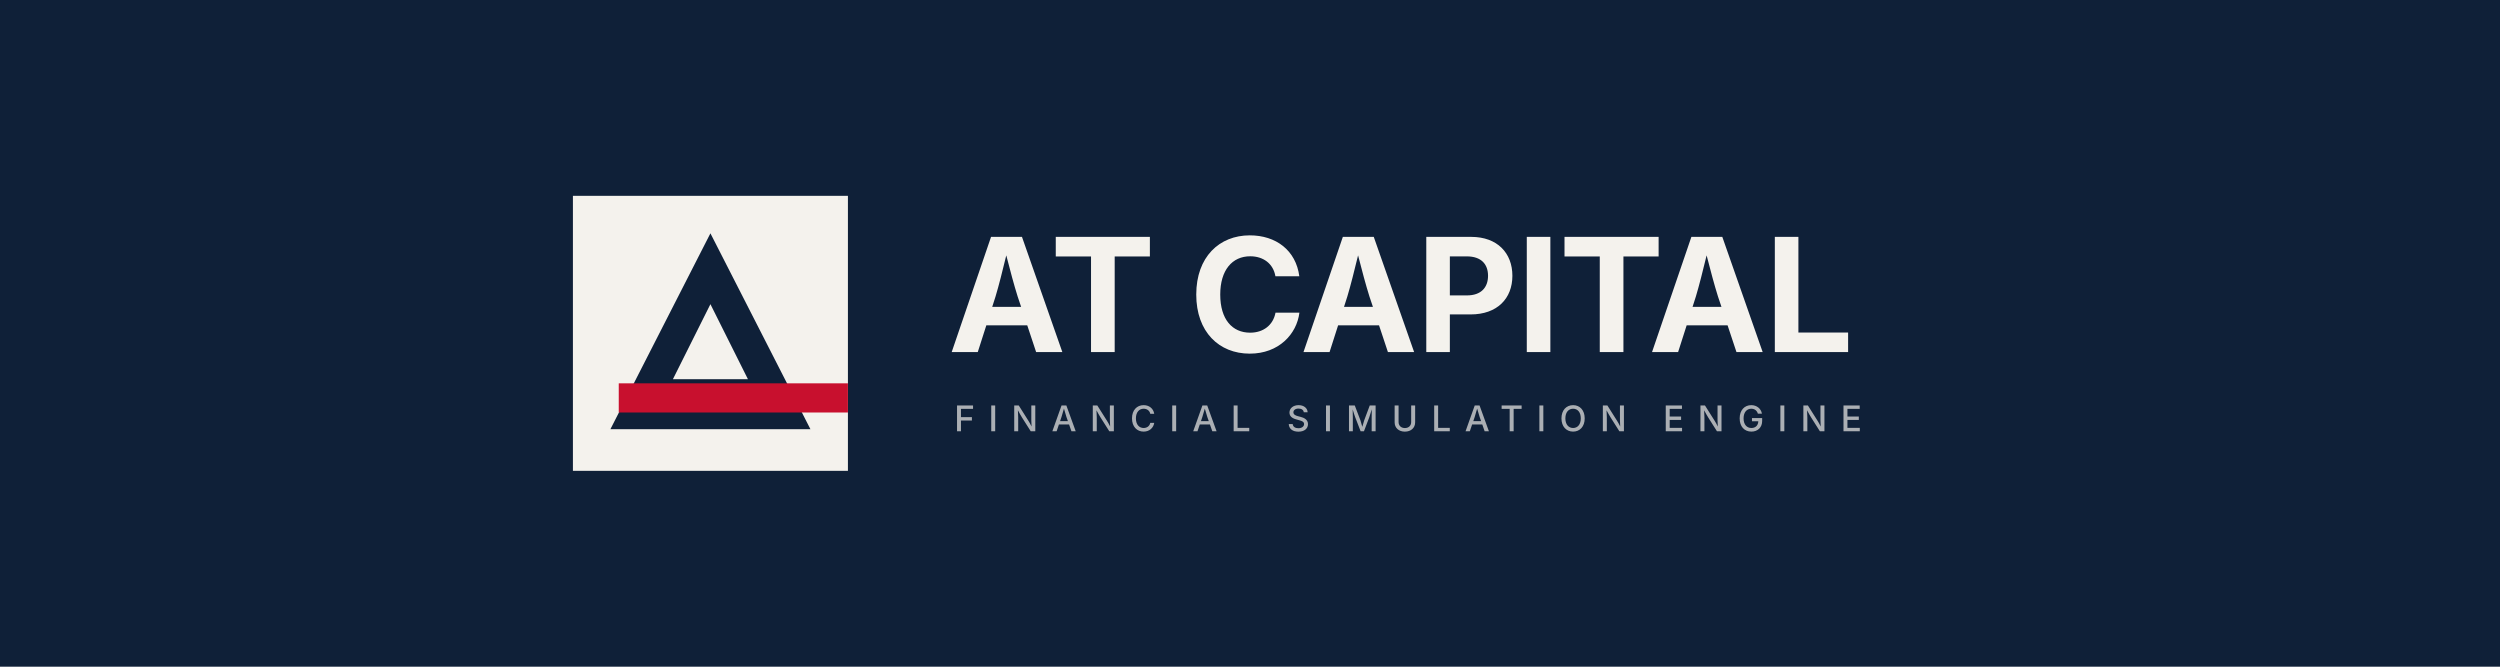
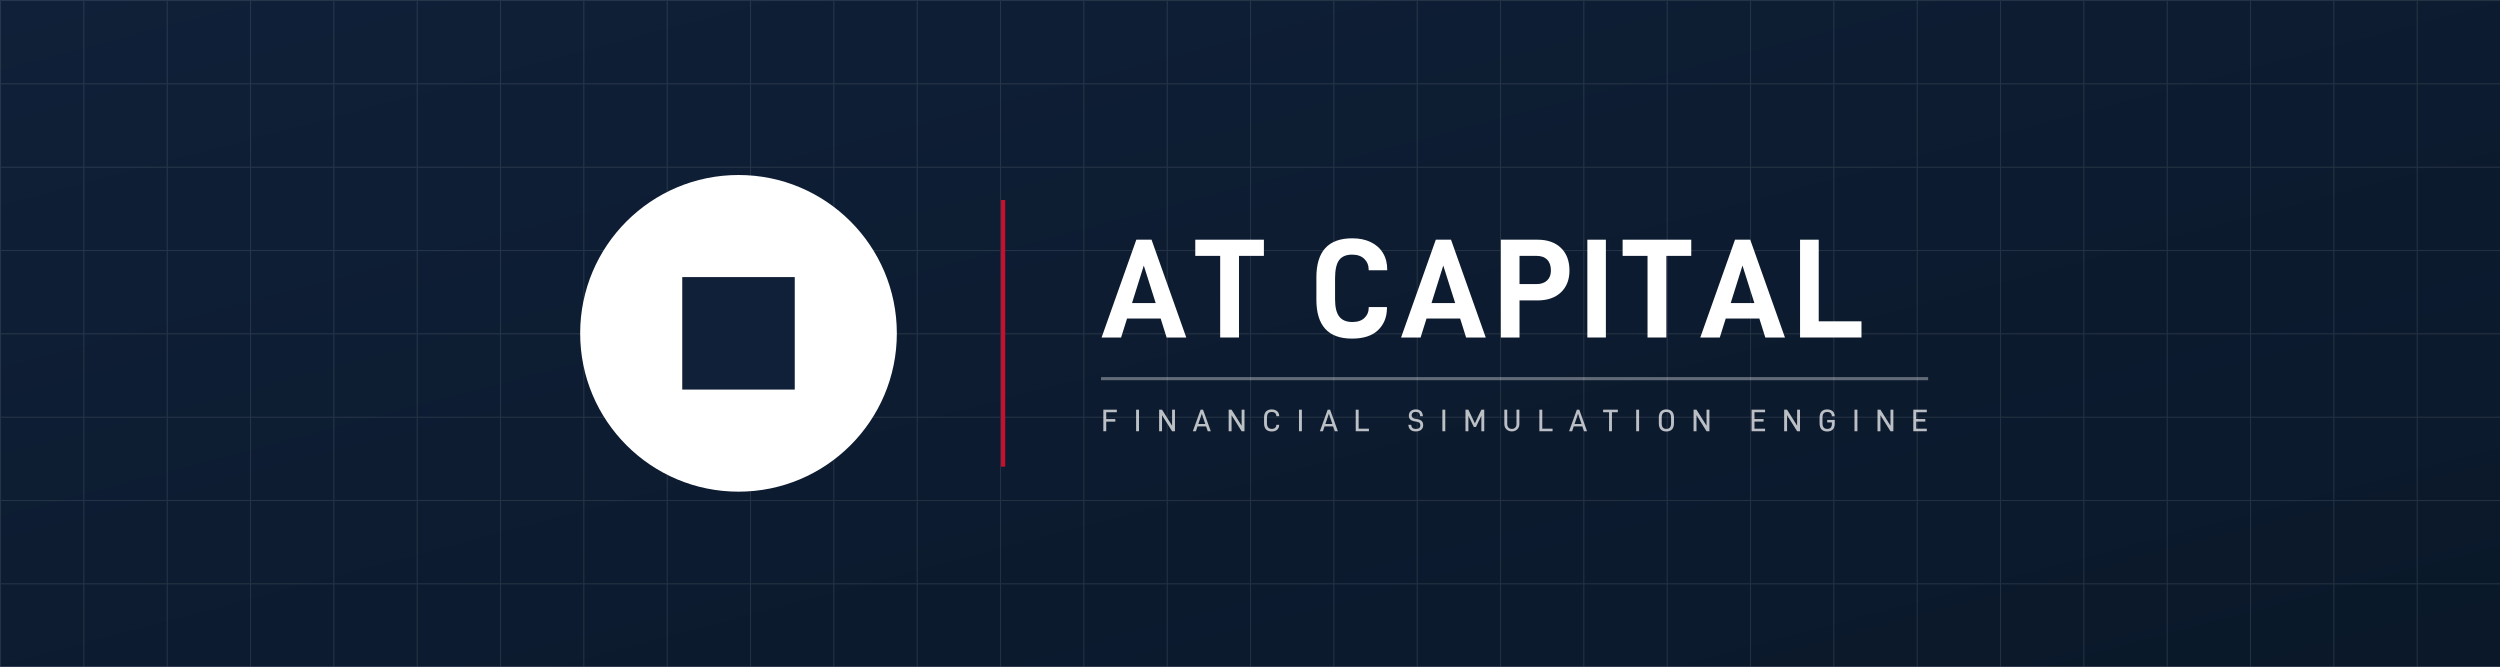
- <svg xmlns="http://www.w3.org/2000/svg" viewBox="0 0 1200 320" width="1200" height="320" role="img" aria-label="AT Capital">
+ <svg xmlns="http://www.w3.org/2000/svg" viewBox="0 0 1200 320" width="1200" height="320" role="img" aria-label="AT Capital — Financial Simulation Engine">
+   <defs>
+     <linearGradient id="field" x1="0" y1="0" x2="1" y2="1">
+       <stop offset="0" stop-color="#0F2038" />
+       <stop offset="1" stop-color="#0A1728" />
+     </linearGradient>
+     <pattern id="grid" width="40" height="40" patternUnits="userSpaceOnUse">
+       <path d="M40 0H0V40" fill="none" stroke="#FFFFFF" stroke-width="1" opacity="0.1" />
+     </pattern>
+   </defs>
  <rect width="1200" height="320" fill="#0F2038" />
-   <g transform="translate(275,94)">
-     <rect width="132" height="132" fill="#F4F2ED" />
-     <path d="M66.0,18 L114,112 L18,112 Z" fill="#0F2038" />
-     <path d="M66.0,52 L84,88 L48,88 Z" fill="#F4F2ED" />
-     <rect x="22" y="90" width="110" height="14" fill="#C8102E" />
+   <rect width="1200" height="320" fill="url(#field)" opacity="0.9" />
+   <rect width="1200" height="320" fill="url(#grid)" />
+   <g transform="translate(274.4807,80.0)">
+     <circle cx="80.0" cy="80.0" r="76" fill="#FFFFFF" />
+     <rect x="53.0" y="53.0" width="54" height="54" fill="#0F2038" />
  </g>
-   <text x="455" y="169" font-family="Inter,'Helvetica Neue',Helvetica,'Segoe UI',Arial,sans-serif" font-size="76" font-weight="700" letter-spacing="-1" fill="#F4F2ED">AT CAPITAL</text>
-   <text x="458" y="207" font-family="Inter,'Helvetica Neue',Helvetica,'Segoe UI',Arial,sans-serif" font-size="17" font-weight="500" letter-spacing="6.4" fill="#F4F2ED" opacity="0.68">FINANCIAL SIMULATION ENGINE</text>
+   <rect x="480.5" y="96.0" width="2" height="128" fill="#C8102E" />
+   <g transform="translate(528.5,162)" fill="#FFFFFF">
+     <path transform="translate(0.00,0) scale(0.066406,-0.066406)" d="M4.00 0.00 255.00 707.00H365.00L616.00 0.00H474.00L431.00 137.00H188.00L145.00 0.00ZM224.00 249.00H395.00L309.00 520.00Z" />
+     <path transform="translate(44.17,0) scale(0.066406,-0.066406)" d="M196.00 0.00V590.00H16.00V707.00H512.00V590.00H332.00V0.00Z" />
+     <path transform="translate(99.98,0) scale(0.066406,-0.066406)" d="M308.00 -8.00Q51.00 -8.00 51.00 273.00V435.00Q51.00 717.00 310.00 717.00Q387.00 717.00 444.00 689.50Q501.00 662.00 532.00 611.00Q563.00 560.00 563.00 491.00V486.00H429.00V490.00Q429.00 537.00 397.50 568.00Q366.00 599.00 309.00 599.00Q245.00 599.00 215.50 559.50Q186.00 520.00 186.00 428.00V275.00Q186.00 190.00 216.50 151.00Q247.00 112.00 311.00 112.00Q368.00 112.00 398.50 141.50Q429.00 171.00 429.00 212.00V220.00H561.00V213.00Q561.00 116.00 497.50 54.00Q434.00 -8.00 308.00 -8.00Z" />
+     <path transform="translate(143.75,0) scale(0.066406,-0.066406)" d="M4.00 0.00 255.00 707.00H365.00L616.00 0.00H474.00L431.00 137.00H188.00L145.00 0.00ZM224.00 249.00H395.00L309.00 520.00Z" />
+     <path transform="translate(187.92,0) scale(0.066406,-0.066406)" d="M60.00 0.00V707.00H325.00Q433.00 707.00 494.50 647.50Q556.00 588.00 556.00 484.00Q556.00 385.00 494.50 326.50Q433.00 268.00 325.00 268.00H195.00V0.00ZM195.00 386.00H318.00Q366.00 386.00 394.00 412.00Q422.00 438.00 422.00 484.00Q422.00 535.00 395.00 562.50Q368.00 590.00 318.00 590.00H195.00Z" />
+     <path transform="translate(229.44,0) scale(0.066406,-0.066406)" d="M60.00 0.00V707.00H194.00V0.00Z" />
+     <path transform="translate(249.30,0) scale(0.066406,-0.066406)" d="M196.00 0.00V590.00H16.00V707.00H512.00V590.00H332.00V0.00Z" />
+     <path transform="translate(287.37,0) scale(0.066406,-0.066406)" d="M4.00 0.00 255.00 707.00H365.00L616.00 0.00H474.00L431.00 137.00H188.00L145.00 0.00ZM224.00 249.00H395.00L309.00 520.00Z" />
+     <path transform="translate(331.54,0) scale(0.066406,-0.066406)" d="M60.00 0.00V707.00H195.00V117.00H504.00V0.00Z" />
+   </g>
+   <rect x="528.5" y="181" width="397.0" height="1.5" fill="#FFFFFF" opacity="0.35" />
+   <g transform="translate(528.5,207)" fill="#FFFFFF" opacity="0.72">
+     <path transform="translate(0.00,0) scale(0.014648,-0.014648)" d="M75.00 0.00V707.00H517.00V623.00H170.00V399.00H468.00V315.00H170.00V0.00Z" />
+     <path transform="translate(15.66,0) scale(0.014648,-0.014648)" d="M80.00 0.00V707.00H175.00V0.00Z" />
+     <path transform="translate(26.78,0) scale(0.014648,-0.014648)" d="M75.00 0.00V707.00H170.00L500.00 181.00V707.00H594.00V0.00H500.00L170.00 526.00V0.00Z" />
+     <path transform="translate(43.97,0) scale(0.014648,-0.014648)" d="M6.00 0.00 261.00 707.00H340.00L595.00 0.00H495.00L440.00 159.00H159.00L106.00 0.00ZM186.00 238.00H414.00L300.00 575.00Z" />
+     <path transform="translate(60.16,0) scale(0.014648,-0.014648)" d="M75.00 0.00V707.00H170.00L500.00 181.00V707.00H594.00V0.00H500.00L170.00 526.00V0.00Z" />
+     <path transform="translate(77.34,0) scale(0.014648,-0.014648)" d="M313.00 -8.00Q195.00 -8.00 128.50 58.50Q62.00 125.00 62.00 266.00V442.00Q62.00 583.00 128.50 649.50Q195.00 716.00 314.00 716.00Q388.00 716.00 443.00 689.00Q498.00 662.00 528.50 612.50Q559.00 563.00 559.00 497.00V493.00H464.00V497.00Q464.00 559.00 424.00 595.50Q384.00 632.00 314.00 632.00Q235.00 632.00 196.00 586.50Q157.00 541.00 157.00 437.00V264.00Q157.00 77.00 315.00 77.00Q385.00 77.00 424.50 113.00Q464.00 149.00 464.00 207.00V212.00H557.00V207.00Q557.00 110.00 493.00 51.00Q429.00 -8.00 313.00 -8.00Z" />
+     <path transform="translate(93.84,0) scale(0.014648,-0.014648)" d="M80.00 0.00V707.00H175.00V0.00Z" />
+     <path transform="translate(104.96,0) scale(0.014648,-0.014648)" d="M6.00 0.00 261.00 707.00H340.00L595.00 0.00H495.00L440.00 159.00H159.00L106.00 0.00ZM186.00 238.00H414.00L300.00 575.00Z" />
+     <path transform="translate(121.15,0) scale(0.014648,-0.014648)" d="M75.00 0.00V707.00H170.00V84.00H507.00V0.00Z" />
+     <path transform="translate(147.07,0) scale(0.014648,-0.014648)" d="M271.00 -6.00Q162.00 -6.00 101.00 47.50Q40.00 101.00 31.00 202.00V212.00H123.00V202.00Q131.00 139.00 168.50 107.50Q206.00 76.00 277.00 76.00Q423.00 76.00 423.00 195.00Q423.00 248.00 393.50 275.50Q364.00 303.00 304.00 313.00L228.00 325.00Q139.00 340.00 92.50 386.00Q46.00 432.00 46.00 513.00Q46.00 608.00 109.50 662.00Q173.00 716.00 276.00 716.00Q374.00 716.00 434.50 665.00Q495.00 614.00 505.00 515.00V493.00H413.00V515.00Q403.00 635.00 275.00 635.00Q209.00 635.00 173.50 604.50Q138.00 574.00 138.00 520.00Q138.00 473.00 167.00 446.50Q196.00 420.00 254.00 409.00L334.00 395.00Q423.00 380.00 469.50 332.50Q516.00 285.00 516.00 202.00Q516.00 102.00 450.00 48.00Q384.00 -6.00 271.00 -6.00Z" />
+     <path transform="translate(162.67,0) scale(0.014648,-0.014648)" d="M80.00 0.00V707.00H175.00V0.00Z" />
+     <path transform="translate(173.79,0) scale(0.014648,-0.014648)" d="M78.00 0.00V707.00H173.00L386.00 259.00L598.00 707.00H693.00V0.00H598.00V508.00L421.00 139.00H352.00L173.00 509.00V0.00Z" />
+     <path transform="translate(192.48,0) scale(0.014648,-0.014648)" d="M322.00 -6.00Q252.00 -6.00 196.00 24.50Q140.00 55.00 107.50 108.50Q75.00 162.00 75.00 231.00V707.00H170.00V237.00Q170.00 164.00 211.00 120.50Q252.00 77.00 322.00 77.00Q391.00 77.00 432.50 120.50Q474.00 164.00 474.00 237.00V707.00H568.00V231.00Q568.00 162.00 535.50 108.50Q503.00 55.00 447.50 24.50Q392.00 -6.00 322.00 -6.00Z" />
+     <path transform="translate(209.30,0) scale(0.014648,-0.014648)" d="M75.00 0.00V707.00H170.00V84.00H507.00V0.00Z" />
+     <path transform="translate(224.57,0) scale(0.014648,-0.014648)" d="M6.00 0.00 261.00 707.00H340.00L595.00 0.00H495.00L440.00 159.00H159.00L106.00 0.00ZM186.00 238.00H414.00L300.00 575.00Z" />
+     <path transform="translate(240.76,0) scale(0.014648,-0.014648)" d="M211.00 0.00V623.00H16.00V707.00H499.00V623.00H305.00V0.00Z" />
+     <path transform="translate(255.70,0) scale(0.014648,-0.014648)" d="M80.00 0.00V707.00H175.00V0.00Z" />
+     <path transform="translate(266.82,0) scale(0.014648,-0.014648)" d="M309.00 -8.00Q192.00 -8.00 127.00 58.50Q62.00 125.00 62.00 266.00V442.00Q62.00 583.00 127.50 649.50Q193.00 716.00 311.00 716.00Q425.00 716.00 492.00 651.00Q559.00 586.00 559.00 442.00V266.00Q559.00 122.00 491.00 57.00Q423.00 -8.00 309.00 -8.00ZM157.00 264.00Q157.00 166.00 195.50 121.50Q234.00 77.00 311.00 77.00Q464.00 77.00 464.00 264.00V437.00Q464.00 632.00 311.00 632.00Q233.00 632.00 195.00 586.00Q157.00 540.00 157.00 437.00Z" />
+     <path transform="translate(283.32,0) scale(0.014648,-0.014648)" d="M75.00 0.00V707.00H170.00L500.00 181.00V707.00H594.00V0.00H500.00L170.00 526.00V0.00Z" />
+     <path transform="translate(311.16,0) scale(0.014648,-0.014648)" d="M75.00 0.00V707.00H517.00V623.00H170.00V400.00H468.00V317.00H170.00V84.00H517.00V0.00Z" />
+     <path transform="translate(326.80,0) scale(0.014648,-0.014648)" d="M75.00 0.00V707.00H170.00L500.00 181.00V707.00H594.00V0.00H500.00L170.00 526.00V0.00Z" />
+     <path transform="translate(343.99,0) scale(0.014648,-0.014648)" d="M312.00 -8.00Q194.00 -8.00 128.00 58.50Q62.00 125.00 62.00 266.00V442.00Q62.00 583.00 128.50 649.50Q195.00 716.00 313.00 716.00Q387.00 716.00 442.00 689.00Q497.00 662.00 527.50 612.50Q558.00 563.00 558.00 497.00V492.00H463.00V497.00Q463.00 558.00 423.00 595.00Q383.00 632.00 313.00 632.00Q234.00 632.00 195.50 586.00Q157.00 540.00 157.00 437.00V264.00Q157.00 169.00 196.50 123.00Q236.00 77.00 315.00 77.00Q390.00 77.00 427.50 117.50Q465.00 158.00 465.00 243.00V290.00H311.00V371.00H559.00V260.00Q559.00 121.00 493.50 56.50Q428.00 -8.00 312.00 -8.00Z" />
+     <path transform="translate(360.49,0) scale(0.014648,-0.014648)" d="M80.00 0.00V707.00H175.00V0.00Z" />
+     <path transform="translate(371.61,0) scale(0.014648,-0.014648)" d="M75.00 0.00V707.00H170.00L500.00 181.00V707.00H594.00V0.00H500.00L170.00 526.00V0.00Z" />
+     <path transform="translate(388.79,0) scale(0.014648,-0.014648)" d="M75.00 0.00V707.00H517.00V623.00H170.00V400.00H468.00V317.00H170.00V84.00H517.00V0.00Z" />
+   </g>
</svg>
